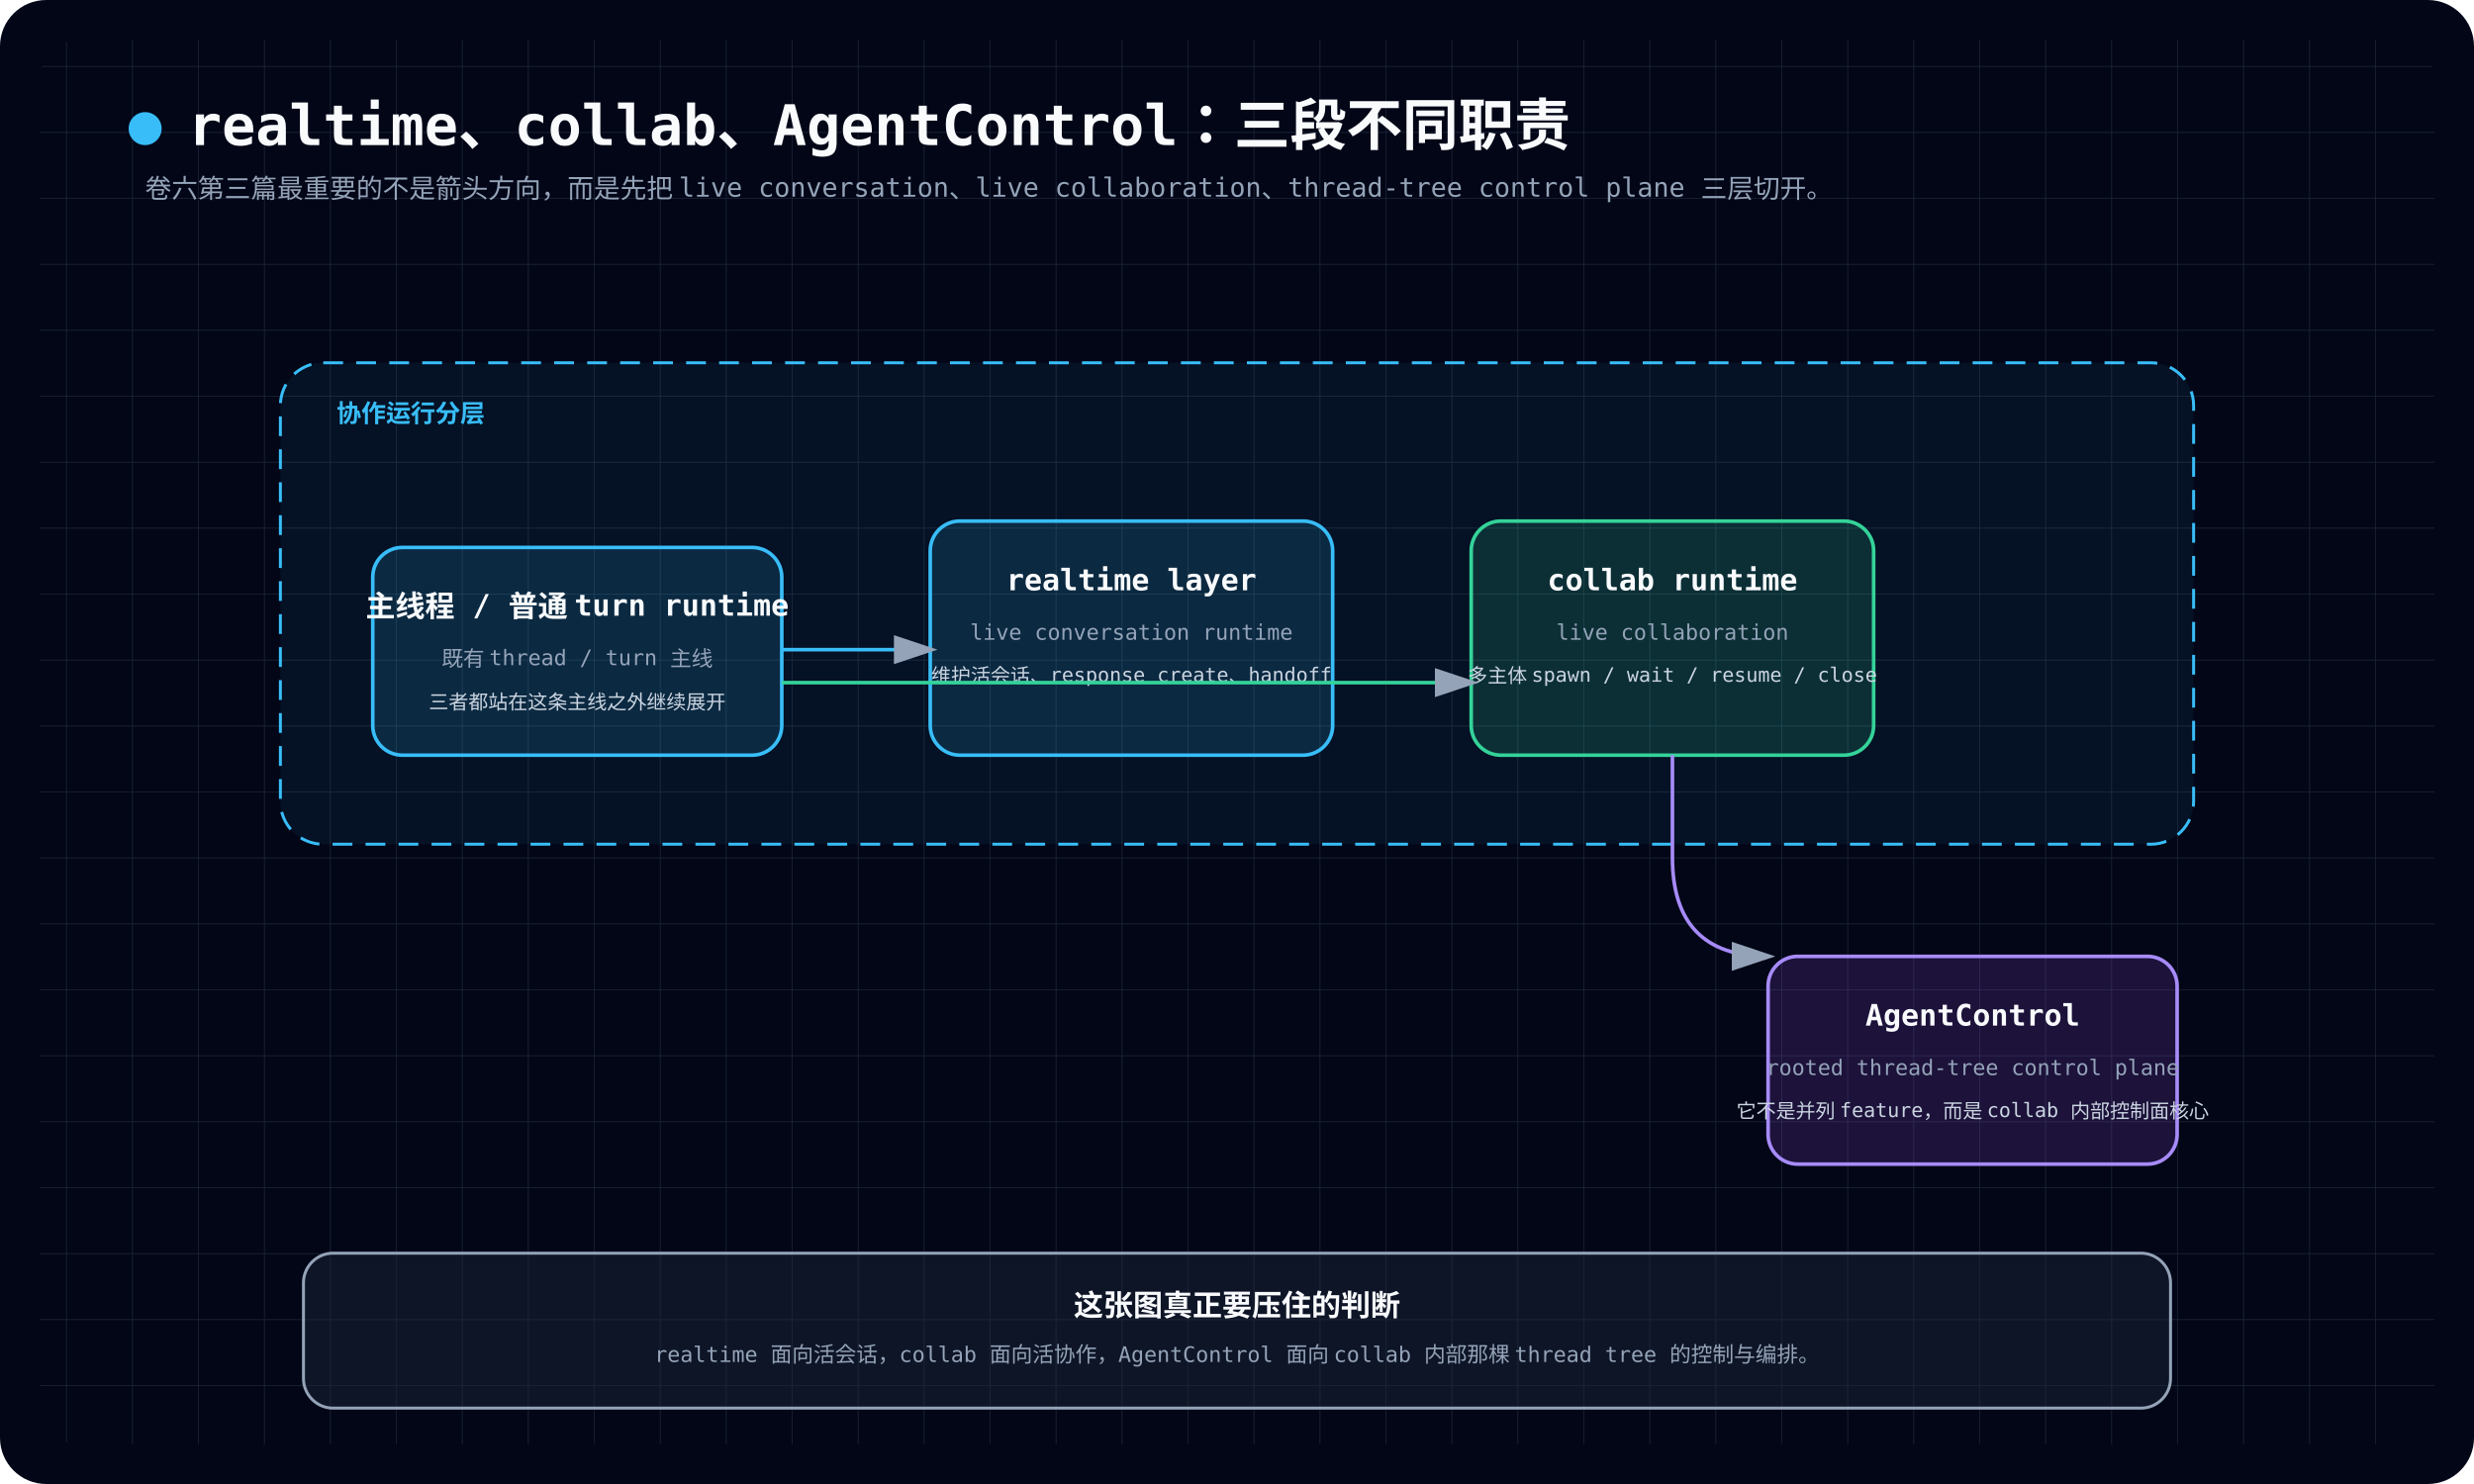
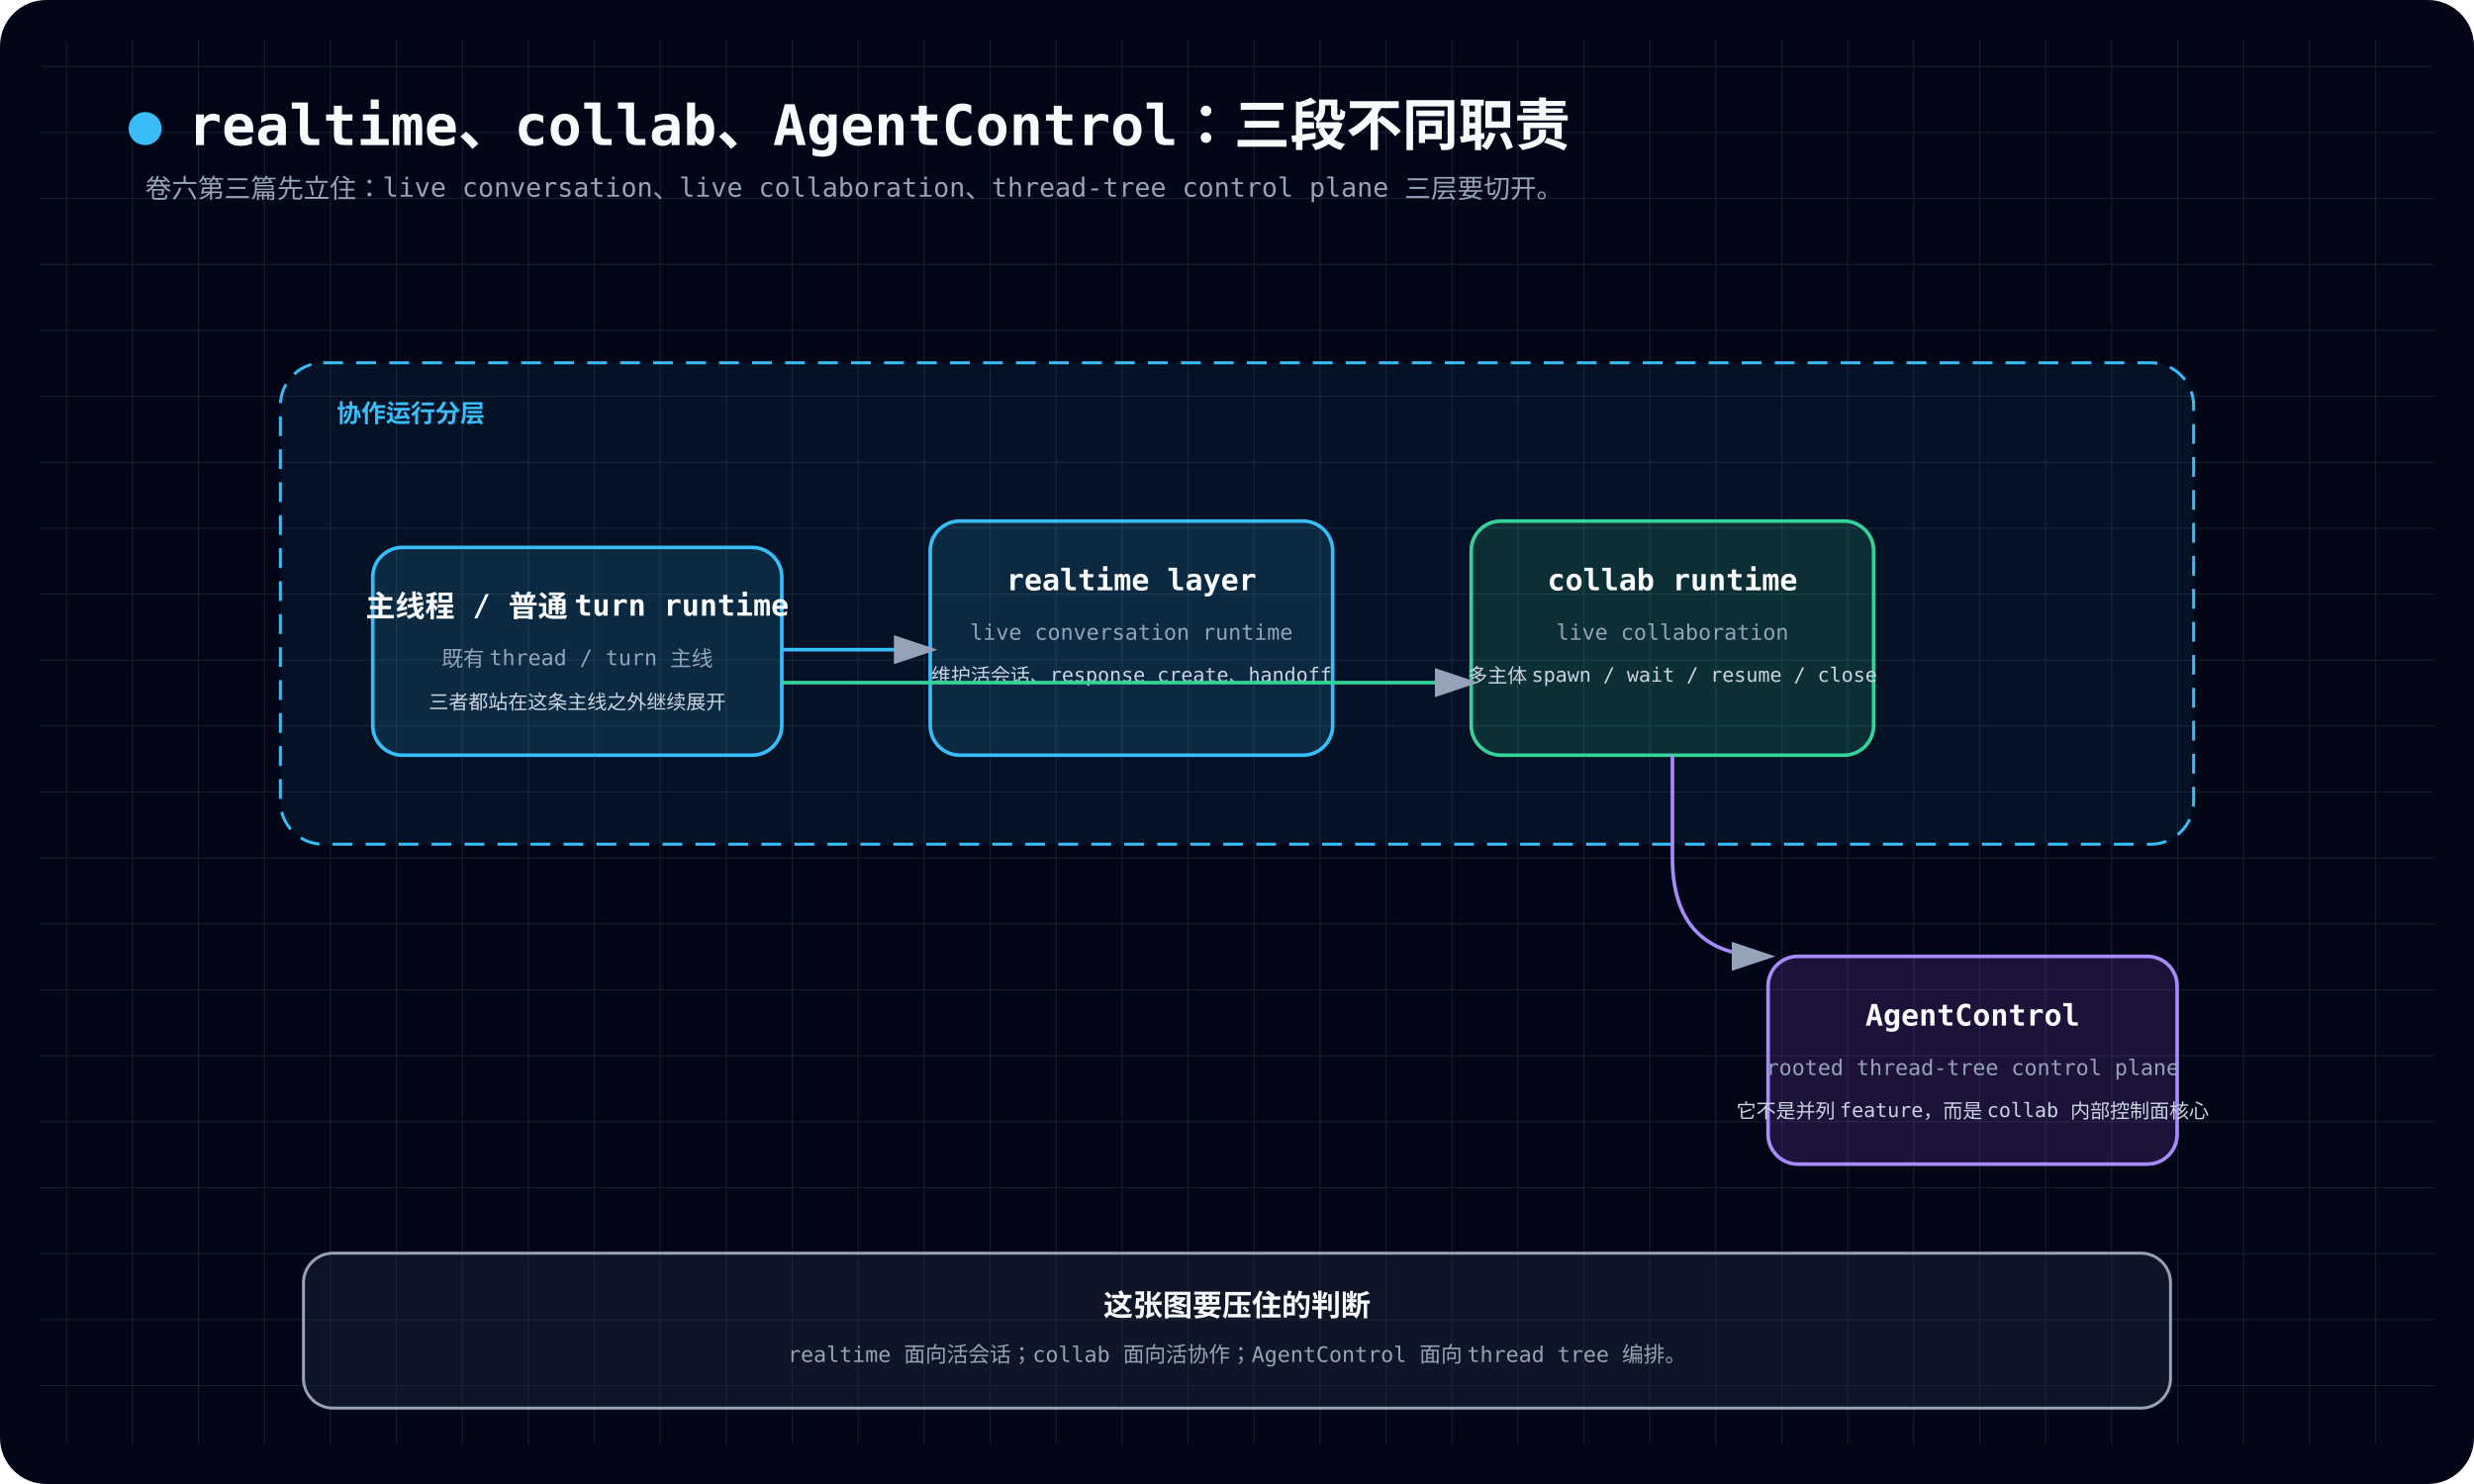
<svg xmlns="http://www.w3.org/2000/svg" width="1500" height="900" viewBox="0 0 1500 900" fill="none">
  <defs>
    <pattern id="grid" width="40" height="40" patternUnits="userSpaceOnUse">
      <path d="M 40 0 L 0 0 0 40" fill="none" stroke="#1e293b" stroke-width="0.8" />
    </pattern>
    <marker id="arrow" markerWidth="12" markerHeight="8" refX="10" refY="4" orient="auto">
      <polygon points="0 0, 12 4, 0 8" fill="#94a3b8" />
    </marker>
    <style>.title{font:700 34px 'JetBrains Mono',monospace;fill:#f8fafc}.subtitle{font:500 16px 'JetBrains Mono',monospace;fill:#94a3b8}.label{font:700 18px 'JetBrains Mono',monospace;fill:#f8fafc}.sub{font:500 13px 'JetBrains Mono',monospace;fill:#94a3b8}.tiny{font:500 12px 'JetBrains Mono',monospace;fill:#cbd5e1}.section{font:700 15px 'JetBrains Mono',monospace}.legend{font:600 12px 'JetBrains Mono',monospace;fill:#cbd5e1}</style>
  </defs>
  <rect width="1500" height="900" rx="28" fill="#020617" />
  <rect x="24" y="24" width="1452" height="852" rx="24" fill="url(#grid)" />
  <circle cx="88" cy="78" r="10" fill="#38bdf8" />
  <text x="114" y="88" class="title">realtime、collab、AgentControl：三段不同职责</text>
-   <text x="88" y="120" class="subtitle">卷六第三篇最重要的不是箭头方向，而是先把 live conversation、live collaboration、thread-tree control plane 三层切开。</text>
+   <text x="88" y="120" class="subtitle">卷六第三篇先立住：live conversation、live collaboration、thread-tree control plane 三层要切开。</text>
  <rect x="170" y="220" width="1160" height="292" rx="26" fill="rgba(56,189,248,0.06)" stroke="#38bdf8" stroke-width="1.8" stroke-dasharray="12 8" />
  <text x="204" y="256" class="section" fill="#38bdf8">协作运行分层</text>
  <rect x="226" y="332" width="248" height="126" rx="18" fill="rgba(56,189,248,0.14)" stroke="#38bdf8" stroke-width="2.2" />
  <text x="350" y="374" text-anchor="middle" class="label">主线程 / 普通 turn runtime</text>
  <text x="350" y="404" text-anchor="middle" class="sub">既有 thread / turn 主线</text>
  <text x="350" y="430" text-anchor="middle" class="tiny">三者都站在这条主线之外继续展开</text>
  <rect x="564" y="316" width="244" height="142" rx="18" fill="rgba(56,189,248,0.14)" stroke="#38bdf8" stroke-width="2.2" />
  <text x="686" y="358" text-anchor="middle" class="label">realtime layer</text>
  <text x="686" y="388" text-anchor="middle" class="sub">live conversation runtime</text>
  <text x="686" y="414" text-anchor="middle" class="tiny">维护活会话、response create、handoff</text>
  <rect x="892" y="316" width="244" height="142" rx="18" fill="rgba(52,211,153,0.16)" stroke="#34d399" stroke-width="2.2" />
  <text x="1014" y="358" text-anchor="middle" class="label">collab runtime</text>
  <text x="1014" y="388" text-anchor="middle" class="sub">live collaboration</text>
  <text x="1014" y="414" text-anchor="middle" class="tiny">多主体 spawn / wait / resume / close</text>
  <rect x="1072" y="580" width="248" height="126" rx="18" fill="rgba(168,85,247,0.16)" stroke="#a78bfa" stroke-width="2.2" />
  <text x="1196" y="622" text-anchor="middle" class="label">AgentControl</text>
  <text x="1196" y="652" text-anchor="middle" class="sub">rooted thread-tree control plane</text>
  <text x="1196" y="678" text-anchor="middle" class="tiny">它不是并列 feature，而是 collab 内部控制面核心</text>
  <line x1="474" y1="394" x2="564" y2="394" stroke="#38bdf8" stroke-width="2.2" marker-end="url(#arrow)" />
  <line x1="474" y1="414" x2="892" y2="414" stroke="#34d399" stroke-width="2.2" marker-end="url(#arrow)" />
  <path d="M 1014 458 L 1014 520 Q 1014 580 1072 580" stroke="#a78bfa" stroke-width="2.2" fill="none" marker-end="url(#arrow)" />
  <rect x="184" y="760" width="1132" height="94" rx="18" fill="rgba(30,41,59,0.44)" stroke="#94a3b8" stroke-width="1.8" />
-   <text x="750" y="798" text-anchor="middle" class="label">这张图真正要压住的判断</text>
-   <text x="750" y="826" text-anchor="middle" class="sub">realtime 面向活会话，collab 面向活协作，AgentControl 面向 collab 内部那棵 thread tree 的控制与编排。</text>
+   <text x="750" y="798" text-anchor="middle" class="label">这张图要压住的判断</text>
+   <text x="750" y="826" text-anchor="middle" class="sub">realtime 面向活会话；collab 面向活协作；AgentControl 面向 thread tree 编排。</text>
</svg>
